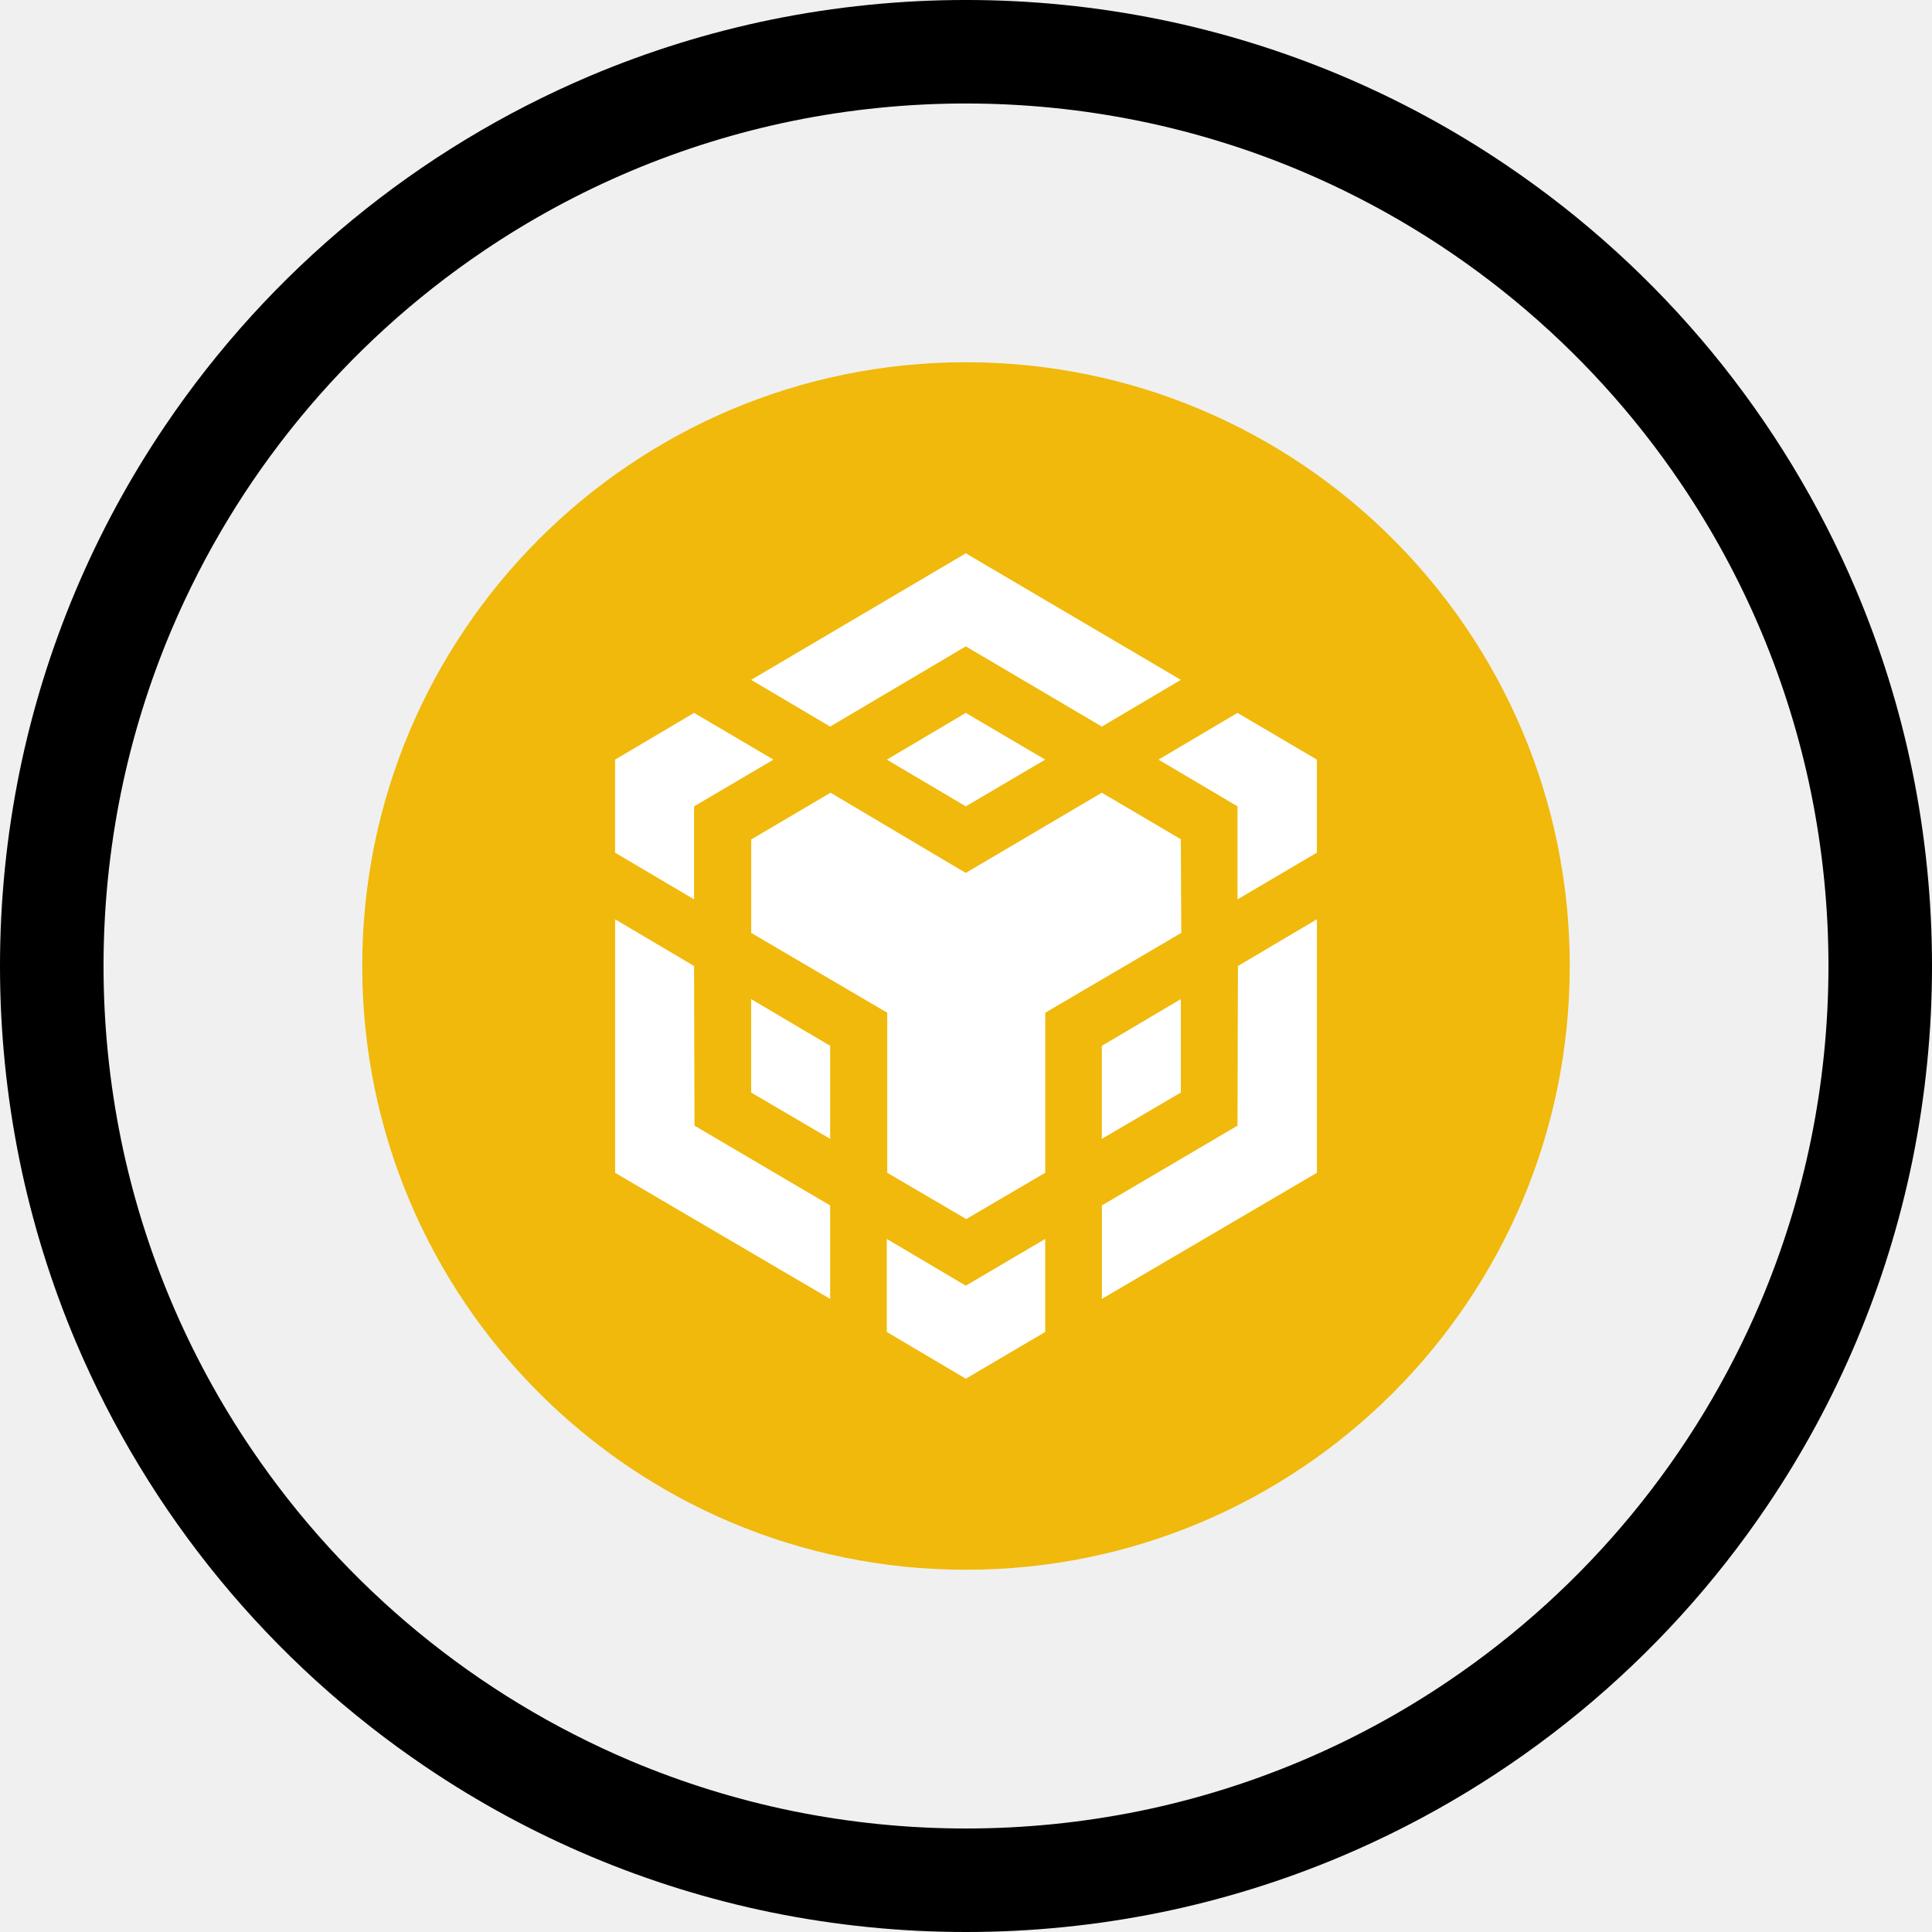
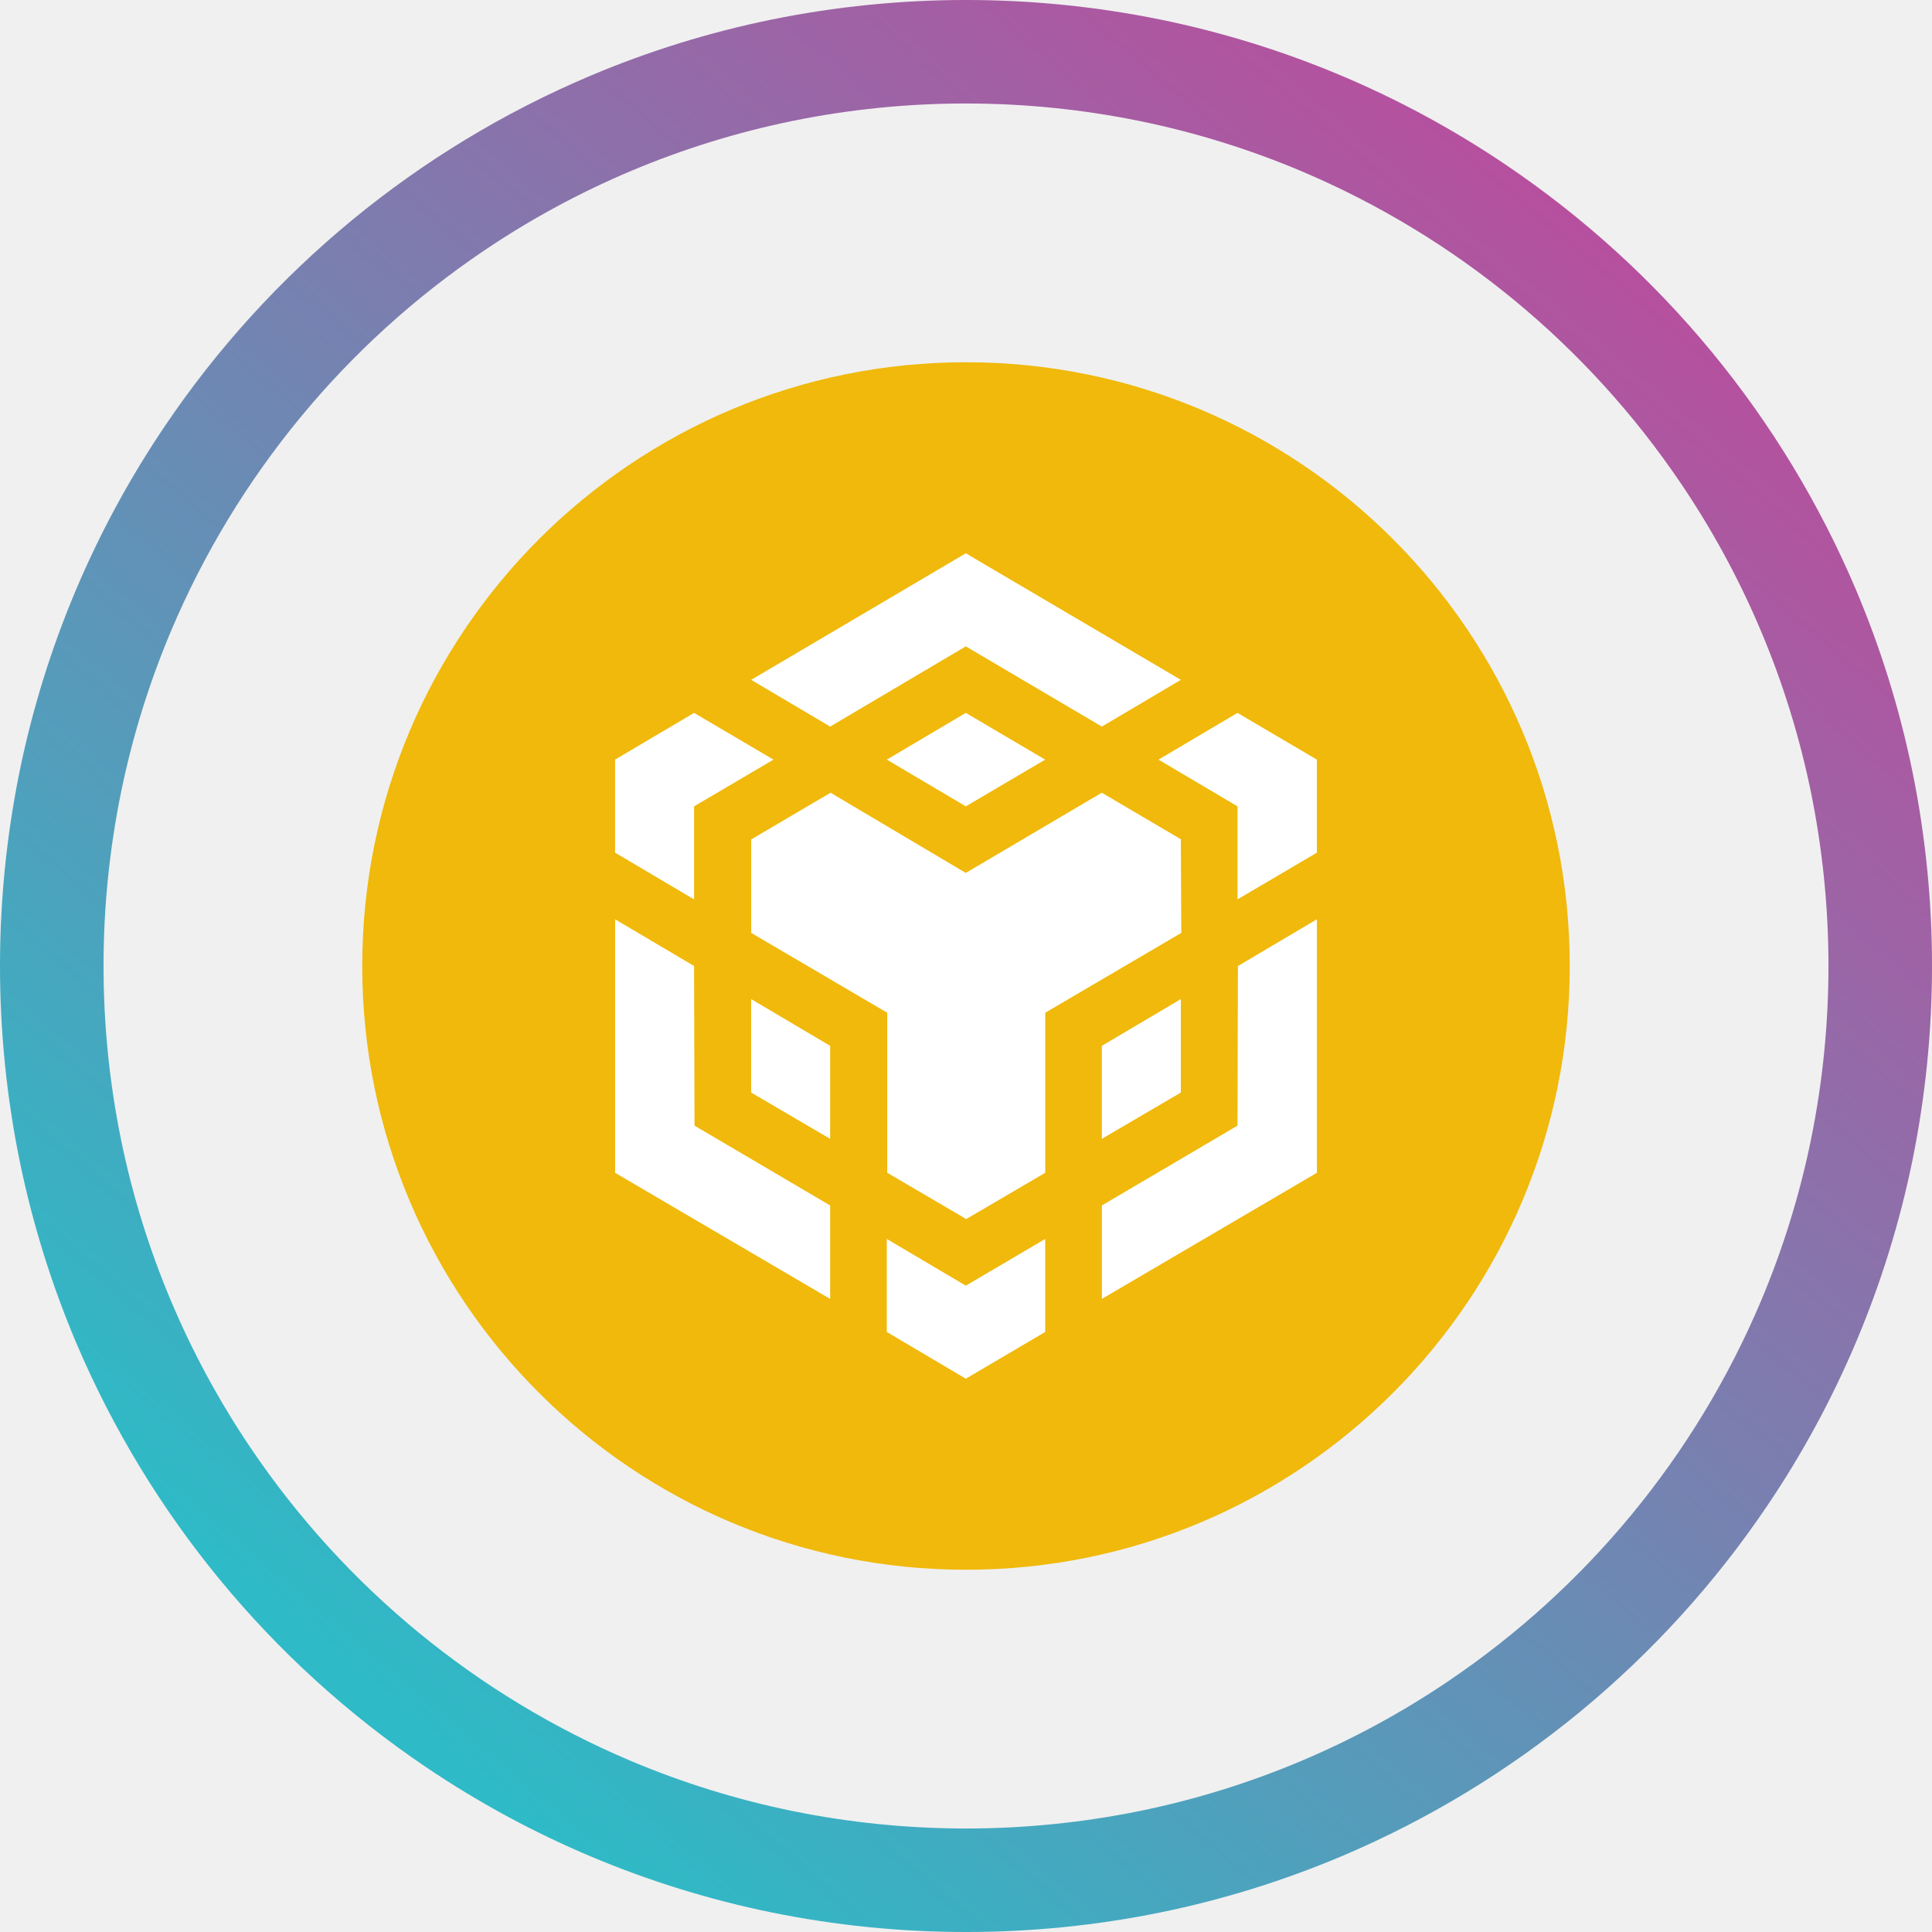
<svg xmlns="http://www.w3.org/2000/svg" width="48" height="48" viewBox="0 0 48 48">
  <defs>
    <linearGradient id="a" x1="215.808" x2="52.736" y1="34.56" y2="226.816" gradientUnits="userSpaceOnUse">
-       <stop offset="0" />
-       <stop offset="1" />
+       <stop offset="0" stop-color="#b6509e" />
+       <stop offset="1" stop-color="#2ebac6" />
    </linearGradient>
  </defs>
  <path fill="url(#a)" d="M128 256a129 129 0 0 1-25.8-2.6 127.3 127.3 0 0 1-45.77-19.261 128.37 128.37 0 0 1-46.375-56.315A127.4 127.4 0 0 1 2.6 153.8a129.25 129.25 0 0 1 0-51.593 127.3 127.3 0 0 1 19.26-45.77 128.37 128.37 0 0 1 56.317-46.378A127.3 127.3 0 0 1 102.2 2.6a129.2 129.2 0 0 1 51.593 0 127.3 127.3 0 0 1 45.77 19.26 128.37 128.37 0 0 1 46.375 56.316A127.3 127.3 0 0 1 253.4 102.2a129.25 129.25 0 0 1 0 51.593 127.3 127.3 0 0 1-19.26 45.77 128.4 128.4 0 0 1-56.316 46.375A127.4 127.4 0 0 1 153.8 253.4 129 129 0 0 1 128 256m0-242.287a115 115 0 0 0-23.033 2.322A113.7 113.7 0 0 0 64.1 33.232a114.6 114.6 0 0 0-41.4 50.283 113.7 113.7 0 0 0-6.659 21.452 115.4 115.4 0 0 0 0 46.065 113.7 113.7 0 0 0 17.2 40.866 114.63 114.63 0 0 0 50.282 41.407 113.8 113.8 0 0 0 21.453 6.658 115.4 115.4 0 0 0 46.065 0 113.6 113.6 0 0 0 40.866-17.2 114.6 114.6 0 0 0 41.393-50.278 113.7 113.7 0 0 0 6.659-21.453 115.4 115.4 0 0 0 0-46.065 113.7 113.7 0 0 0-17.2-40.865A114.6 114.6 0 0 0 172.485 22.7a113.7 113.7 0 0 0-21.453-6.659A115 115 0 0 0 128 13.714Z" style="fill:url(#a)" transform="matrix(.1875 0 0 .1875 0 0)" />
  <svg xml:space="preserve" width="30" height="30" x="9" y="9" viewBox="0 0 2496 2496">
    <path d="M1248 0c689.3 0 1248 558.7 1248 1248s-558.7 1248-1248 1248S0 1937.3 0 1248 558.7 0 1248 0" style="fill-rule:evenodd;clip-rule:evenodd;fill:#f0b90b" />
    <path d="m685.9 1248 .9 330 280.4 165v193.2l-444.5-260.7v-524zm0-330v192.3l-163.3-96.6V821.4l163.3-96.6L850 821.4zm398.4-96.6 163.3-96.6 164.1 96.6-164.1 96.6z" style="fill:#fff" />
    <path d="M803.9 1509.6v-193.2l163.3 96.6v192.3zm280.4 302.6 163.3 96.6 164.1-96.6v192.3l-164.1 96.6-163.3-96.6zm561.6-990.8 163.3-96.6 164.1 96.6v192.3l-164.1 96.6V918zm163.3 756.6.9-330 163.3-96.6v524l-444.5 260.7v-193.2z" style="fill:#fff" />
    <path d="m1692.1 1509.6-163.3 95.7V1413l163.3-96.6z" style="fill:#fff" />
    <path d="m1692.1 986.4.9 193.2-281.2 165v330.8l-163.3 95.7-163.3-95.7v-330.8l-281.2-165V986.4l164-96.6 279.5 165.8 281.2-165.8 164.1 96.6zM803.9 656.5l443.7-261.6 444.5 261.6-163.3 96.6-281.2-165.8-280.4 165.8z" style="fill:#fff" />
  </svg>
</svg>
